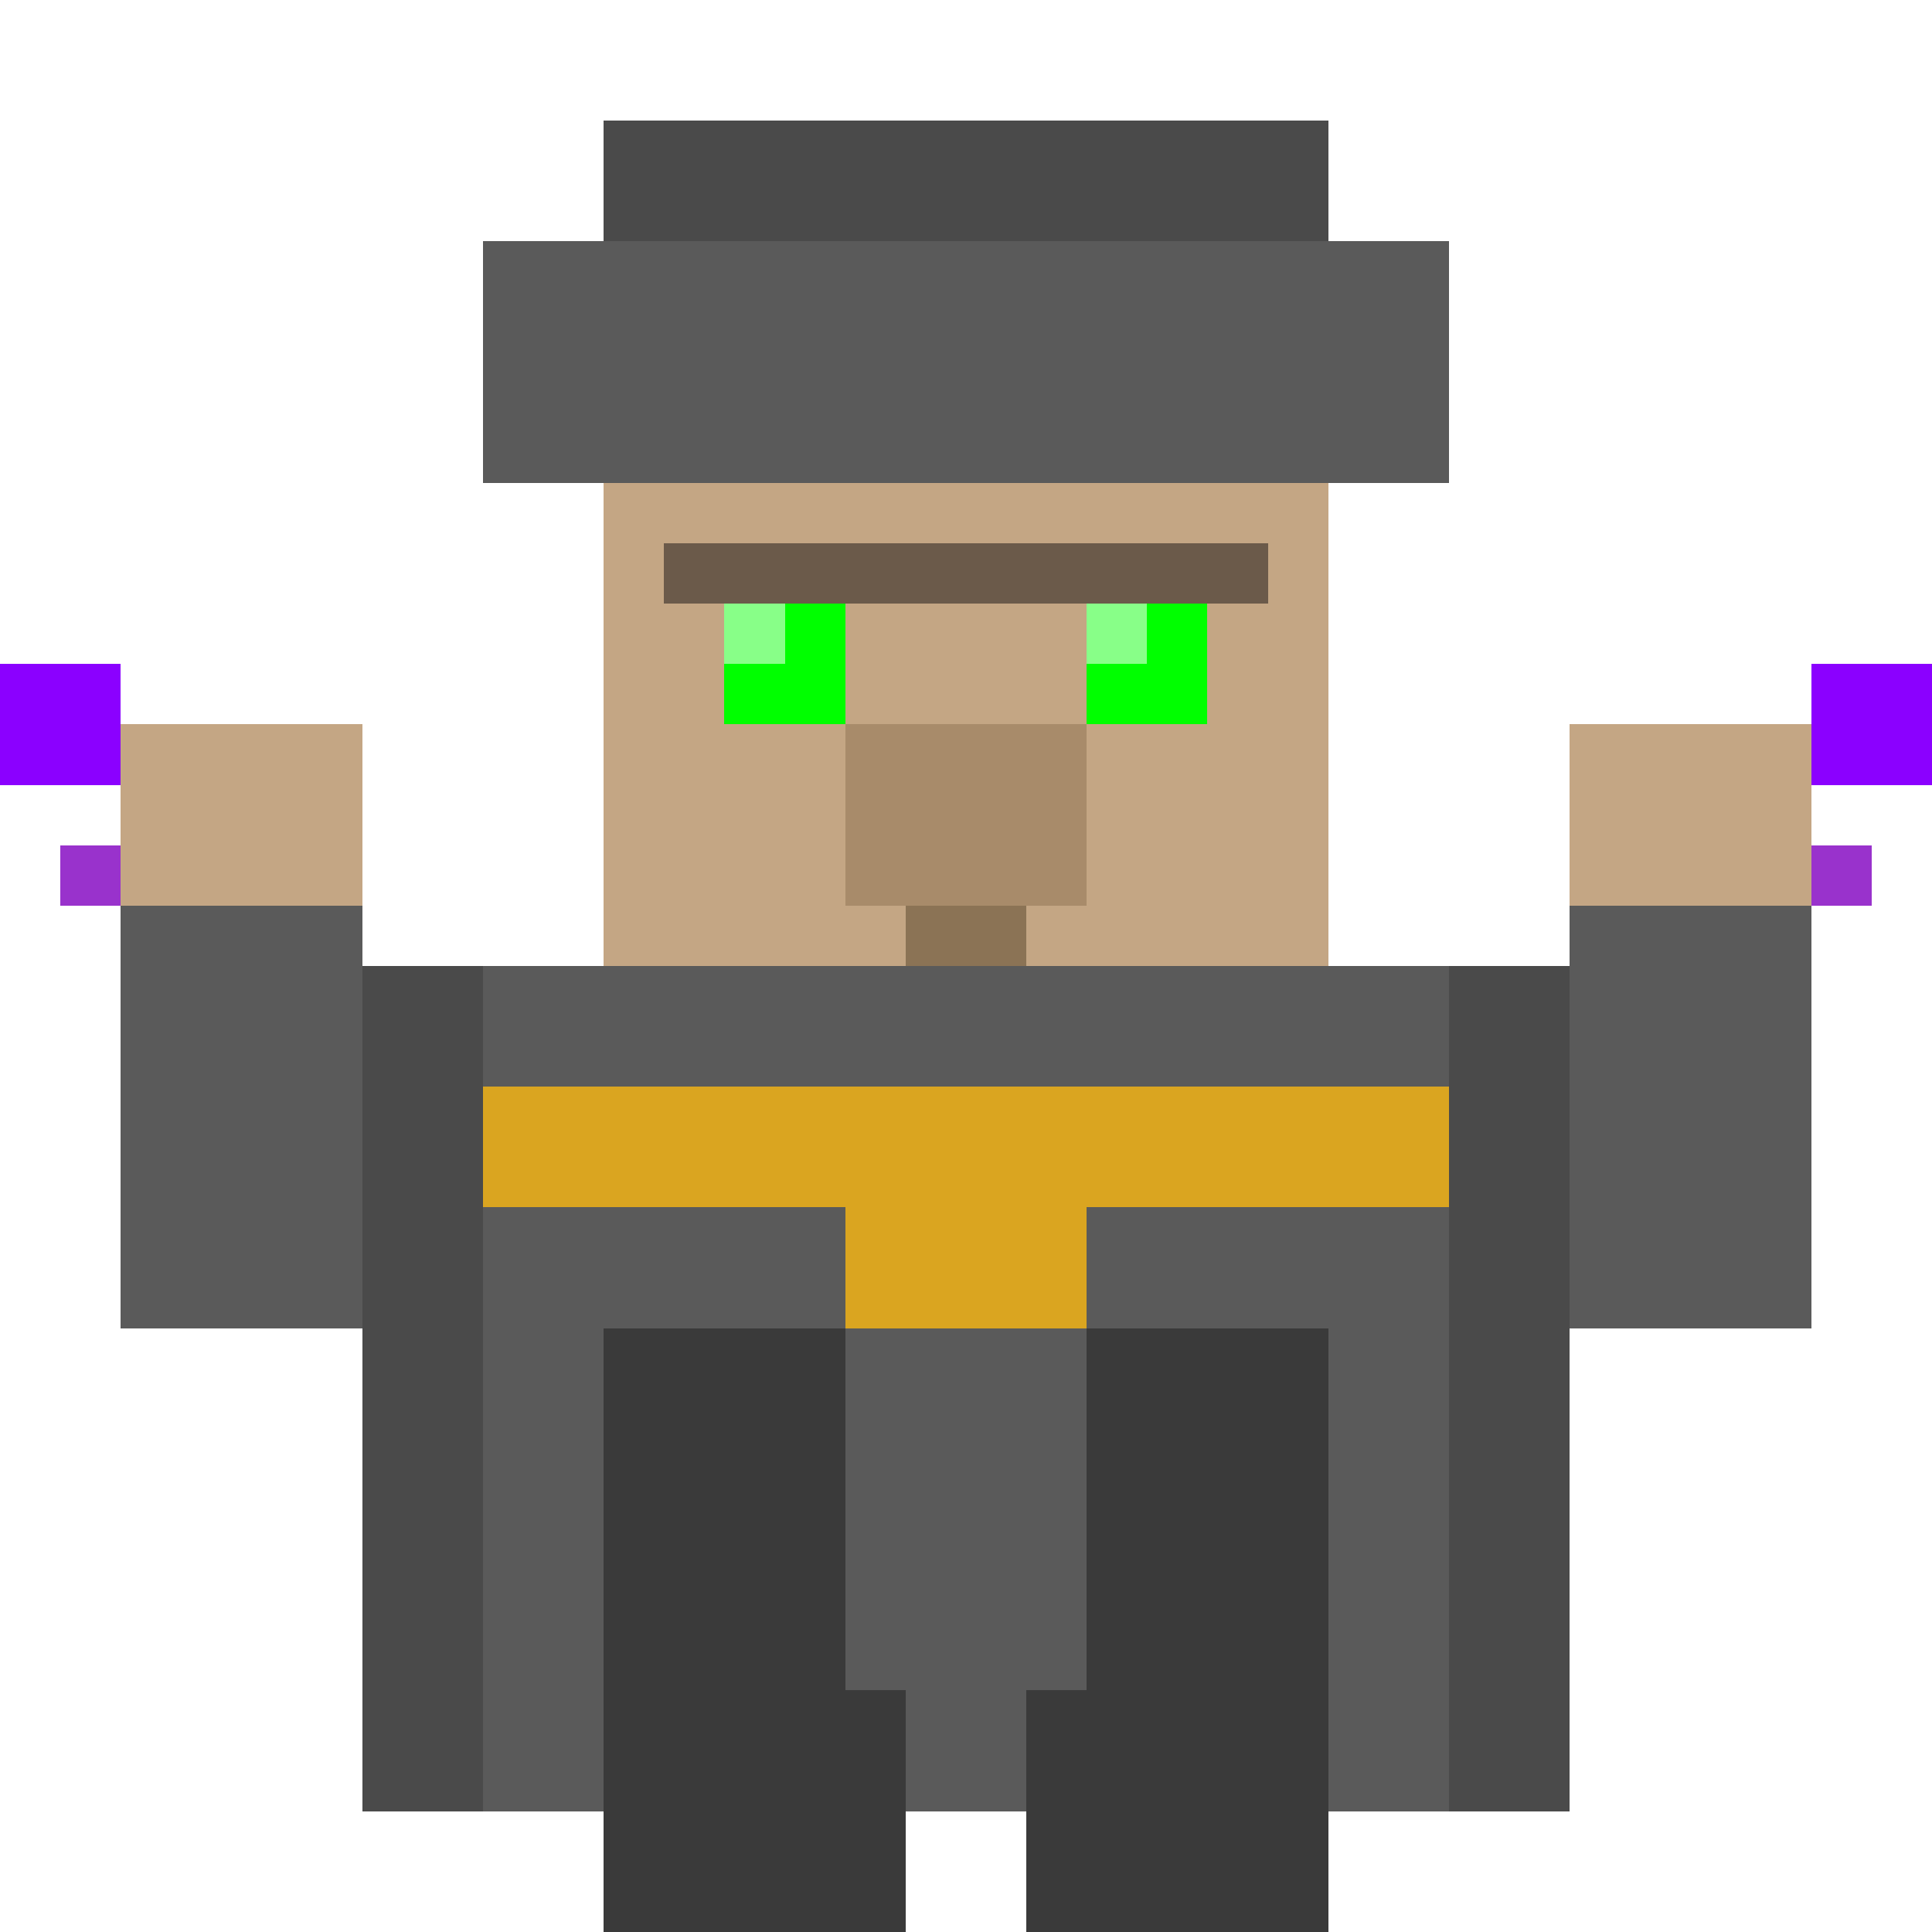
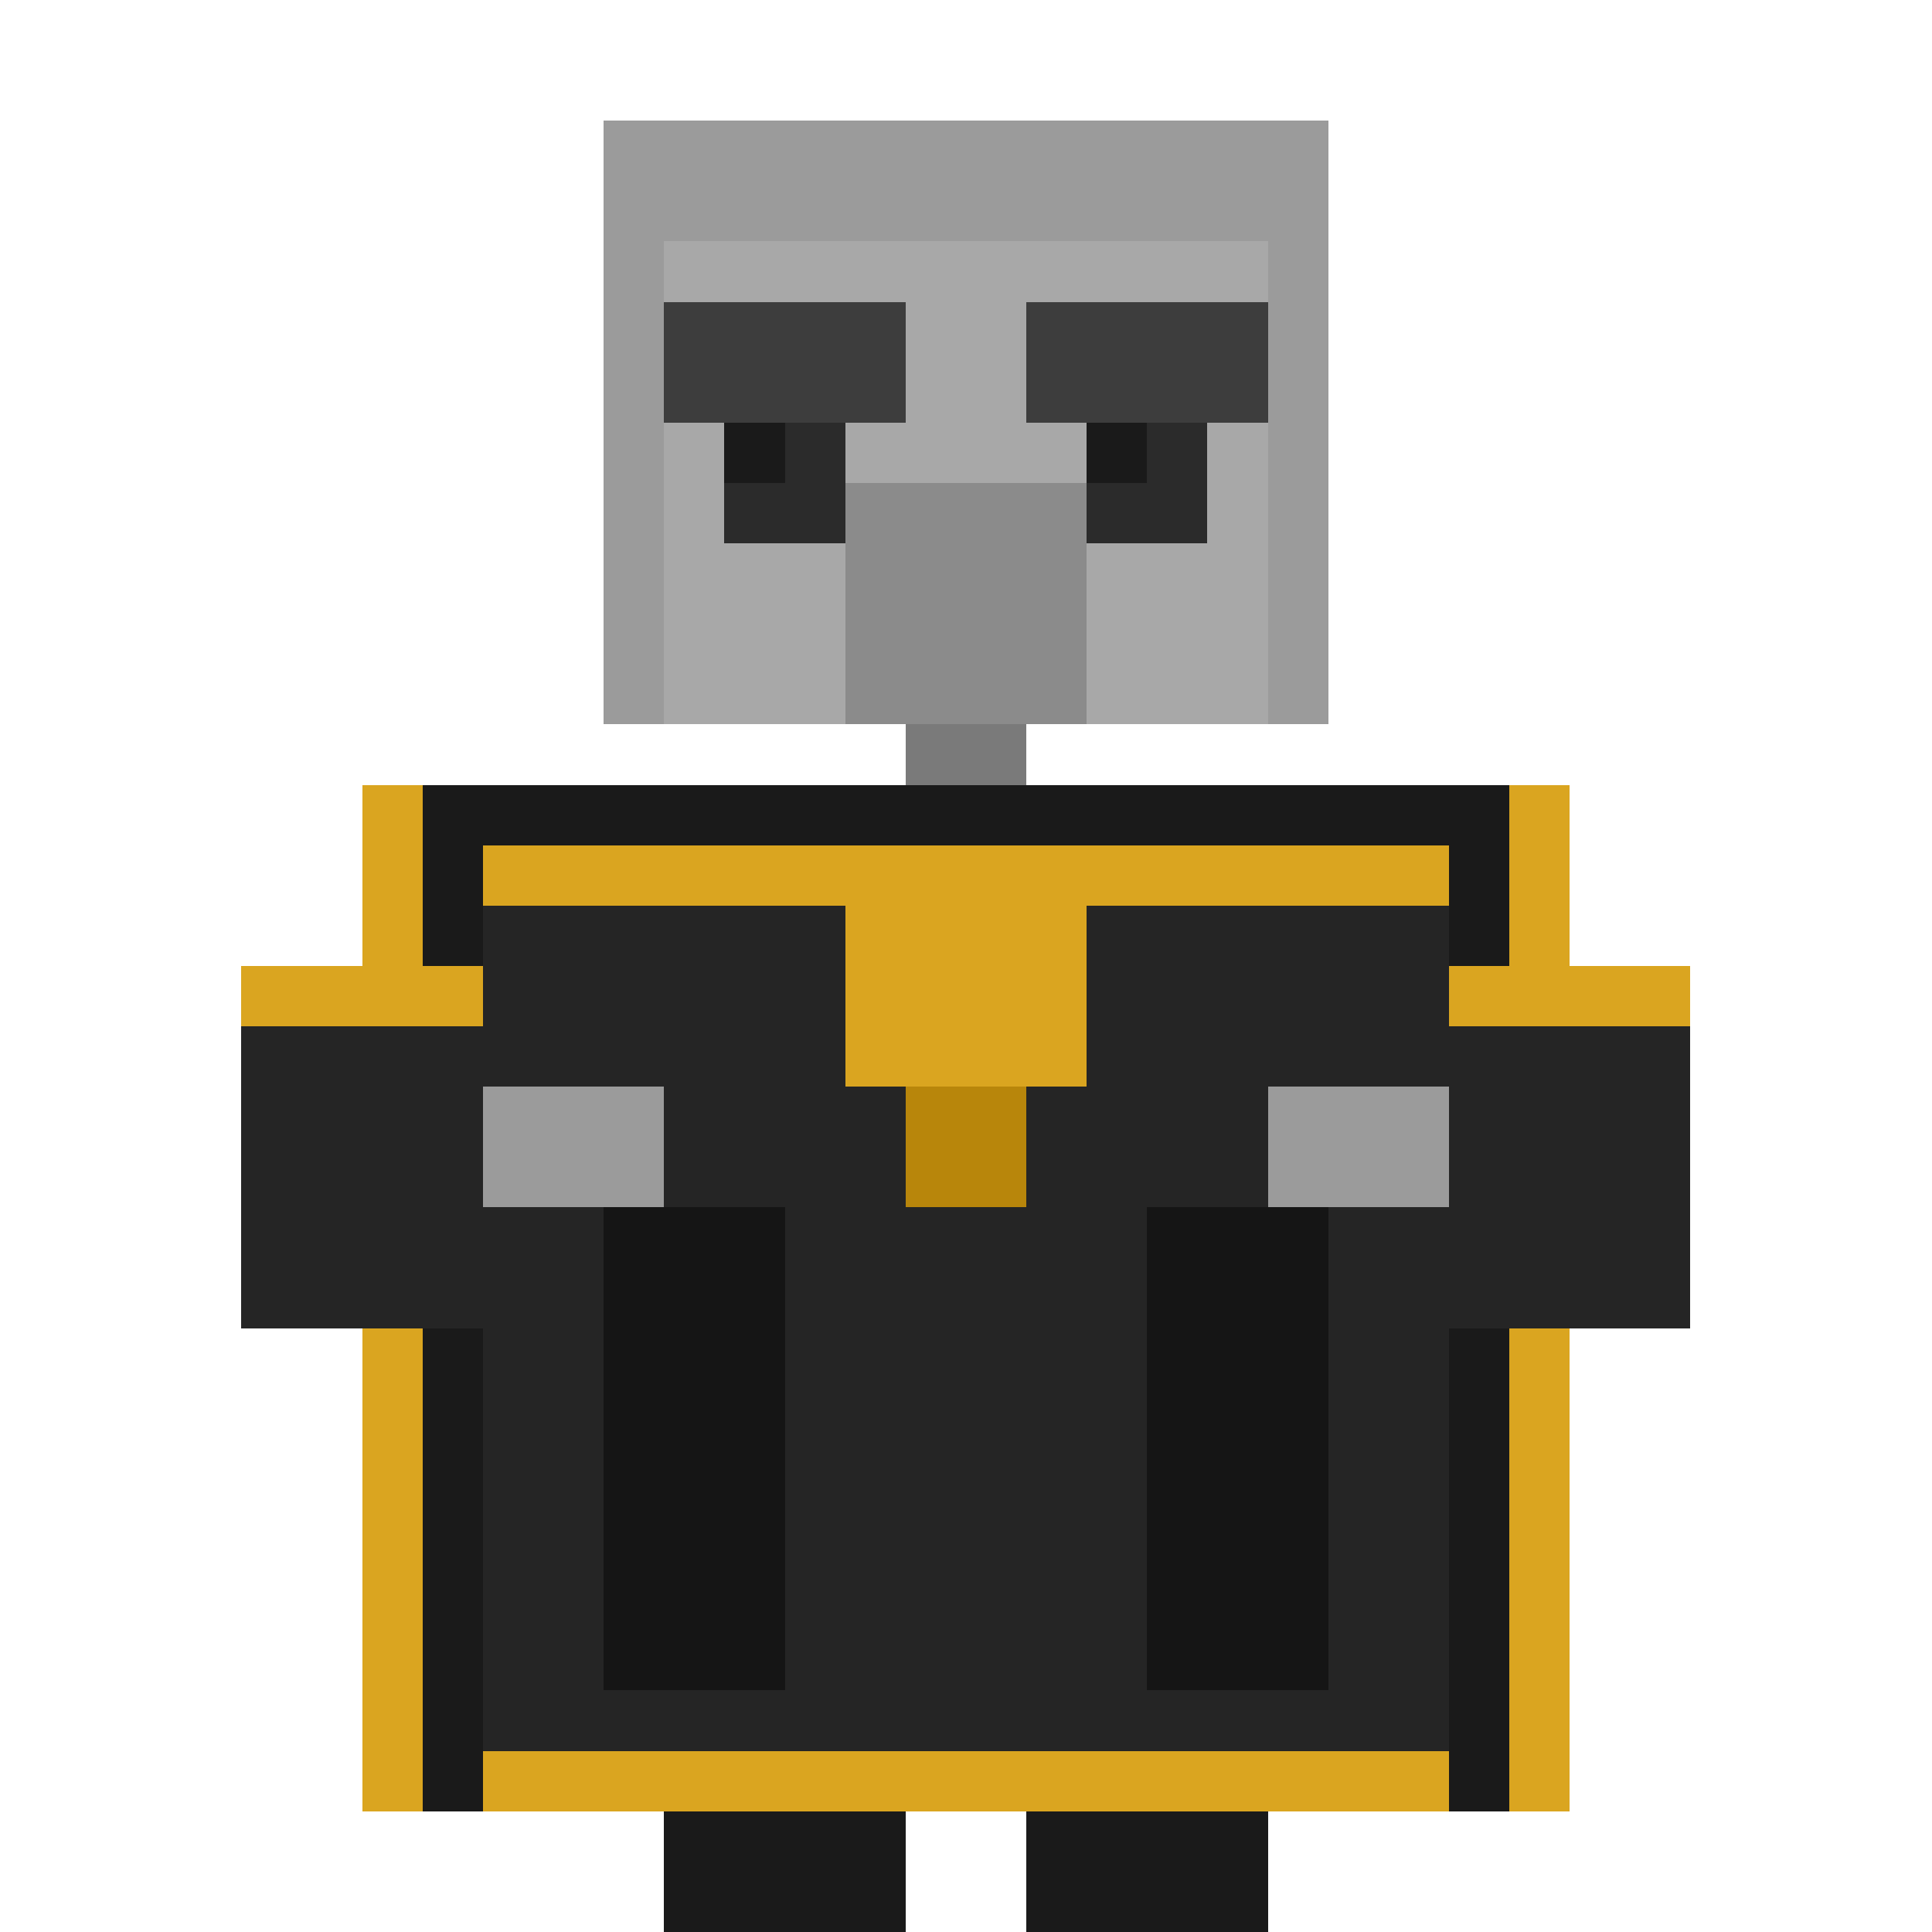
<svg xmlns="http://www.w3.org/2000/svg" viewBox="0 0 32 32" width="32" height="32" shape-rendering="crispEdges">
-   <rect x="10" y="2" width="12" height="6" fill="#4A4A4A" />
-   <rect x="8" y="4" width="16" height="4" fill="#5A5A5A" />
-   <rect x="10" y="8" width="12" height="8" fill="#C4A684" />
-   <rect x="12" y="10" width="2" height="2" fill="#00FF00" />
-   <rect x="18" y="10" width="2" height="2" fill="#00FF00" />
-   <rect x="12" y="10" width="1" height="1" fill="#88FF88" />
-   <rect x="18" y="10" width="1" height="1" fill="#88FF88" />
-   <rect x="11" y="9" width="10" height="1" fill="#6B5A4A" />
-   <rect x="14" y="12" width="4" height="3" fill="#A88B6A" />
-   <rect x="15" y="15" width="2" height="1" fill="#8B7355" />
-   <rect x="6" y="16" width="20" height="14" fill="#4A4A4A" />
-   <rect x="8" y="16" width="16" height="14" fill="#5A5A5A" />
-   <rect x="8" y="18" width="16" height="2" fill="#DAA520" />
-   <rect x="14" y="20" width="4" height="2" fill="#DAA520" />
-   <rect x="10" y="22" width="4" height="6" fill="#3A3A3A" />
-   <rect x="18" y="22" width="4" height="6" fill="#3A3A3A" />
-   <rect x="2" y="14" width="4" height="8" fill="#5A5A5A" />
-   <rect x="26" y="14" width="4" height="8" fill="#5A5A5A" />
-   <rect x="2" y="12" width="4" height="3" fill="#C4A684" />
-   <rect x="26" y="12" width="4" height="3" fill="#C4A684" />
-   <rect x="0" y="11" width="2" height="2" fill="#8B00FF" />
-   <rect x="30" y="11" width="2" height="2" fill="#8B00FF" />
-   <rect x="1" y="14" width="1" height="1" fill="#9932CC" />
-   <rect x="30" y="14" width="1" height="1" fill="#9932CC" />
-   <rect x="10" y="28" width="5" height="4" fill="#3A3A3A" />
-   <rect x="17" y="28" width="5" height="4" fill="#3A3A3A" />
+   <rect x="10" y="2" width="12" height="10" fill="#9B9B9B" />
+   <rect x="11" y="4" width="10" height="8" fill="#A8A8A8" />
+   <rect x="11" y="5" width="4" height="2" fill="#3D3D3D" />
+   <rect x="17" y="5" width="4" height="2" fill="#3D3D3D" />
+   <rect x="12" y="7" width="2" height="2" fill="#2B2B2B" />
+   <rect x="18" y="7" width="2" height="2" fill="#2B2B2B" />
+   <rect x="12" y="7" width="1" height="1" fill="#1A1A1A" />
+   <rect x="18" y="7" width="1" height="1" fill="#1A1A1A" />
+   <rect x="14" y="8" width="4" height="4" fill="#8B8B8B" />
+   <rect x="15" y="12" width="2" height="1" fill="#7A7A7A" />
+   <rect x="6" y="13" width="20" height="17" fill="#1A1A1A" />
+   <rect x="8" y="14" width="16" height="15" fill="#252525" />
+   <rect x="8" y="14" width="16" height="1" fill="#DAA520" />
+   <rect x="14" y="15" width="4" height="3" fill="#DAA520" />
+   <rect x="15" y="18" width="2" height="2" fill="#B8860B" />
+   <rect x="6" y="13" width="1" height="17" fill="#DAA520" />
+   <rect x="25" y="13" width="1" height="17" fill="#DAA520" />
+   <rect x="10" y="20" width="3" height="8" fill="#151515" />
+   <rect x="19" y="20" width="3" height="8" fill="#151515" />
+   <rect x="4" y="16" width="4" height="6" fill="#252525" />
+   <rect x="24" y="16" width="4" height="6" fill="#252525" />
+   <rect x="4" y="16" width="4" height="1" fill="#DAA520" />
+   <rect x="24" y="16" width="4" height="1" fill="#DAA520" />
+   <rect x="8" y="18" width="3" height="2" fill="#9B9B9B" />
+   <rect x="21" y="18" width="3" height="2" fill="#9B9B9B" />
+   <rect x="8" y="29" width="16" height="1" fill="#DAA520" />
+   <rect x="11" y="30" width="4" height="2" fill="#1A1A1A" />
+   <rect x="17" y="30" width="4" height="2" fill="#1A1A1A" />
</svg>
